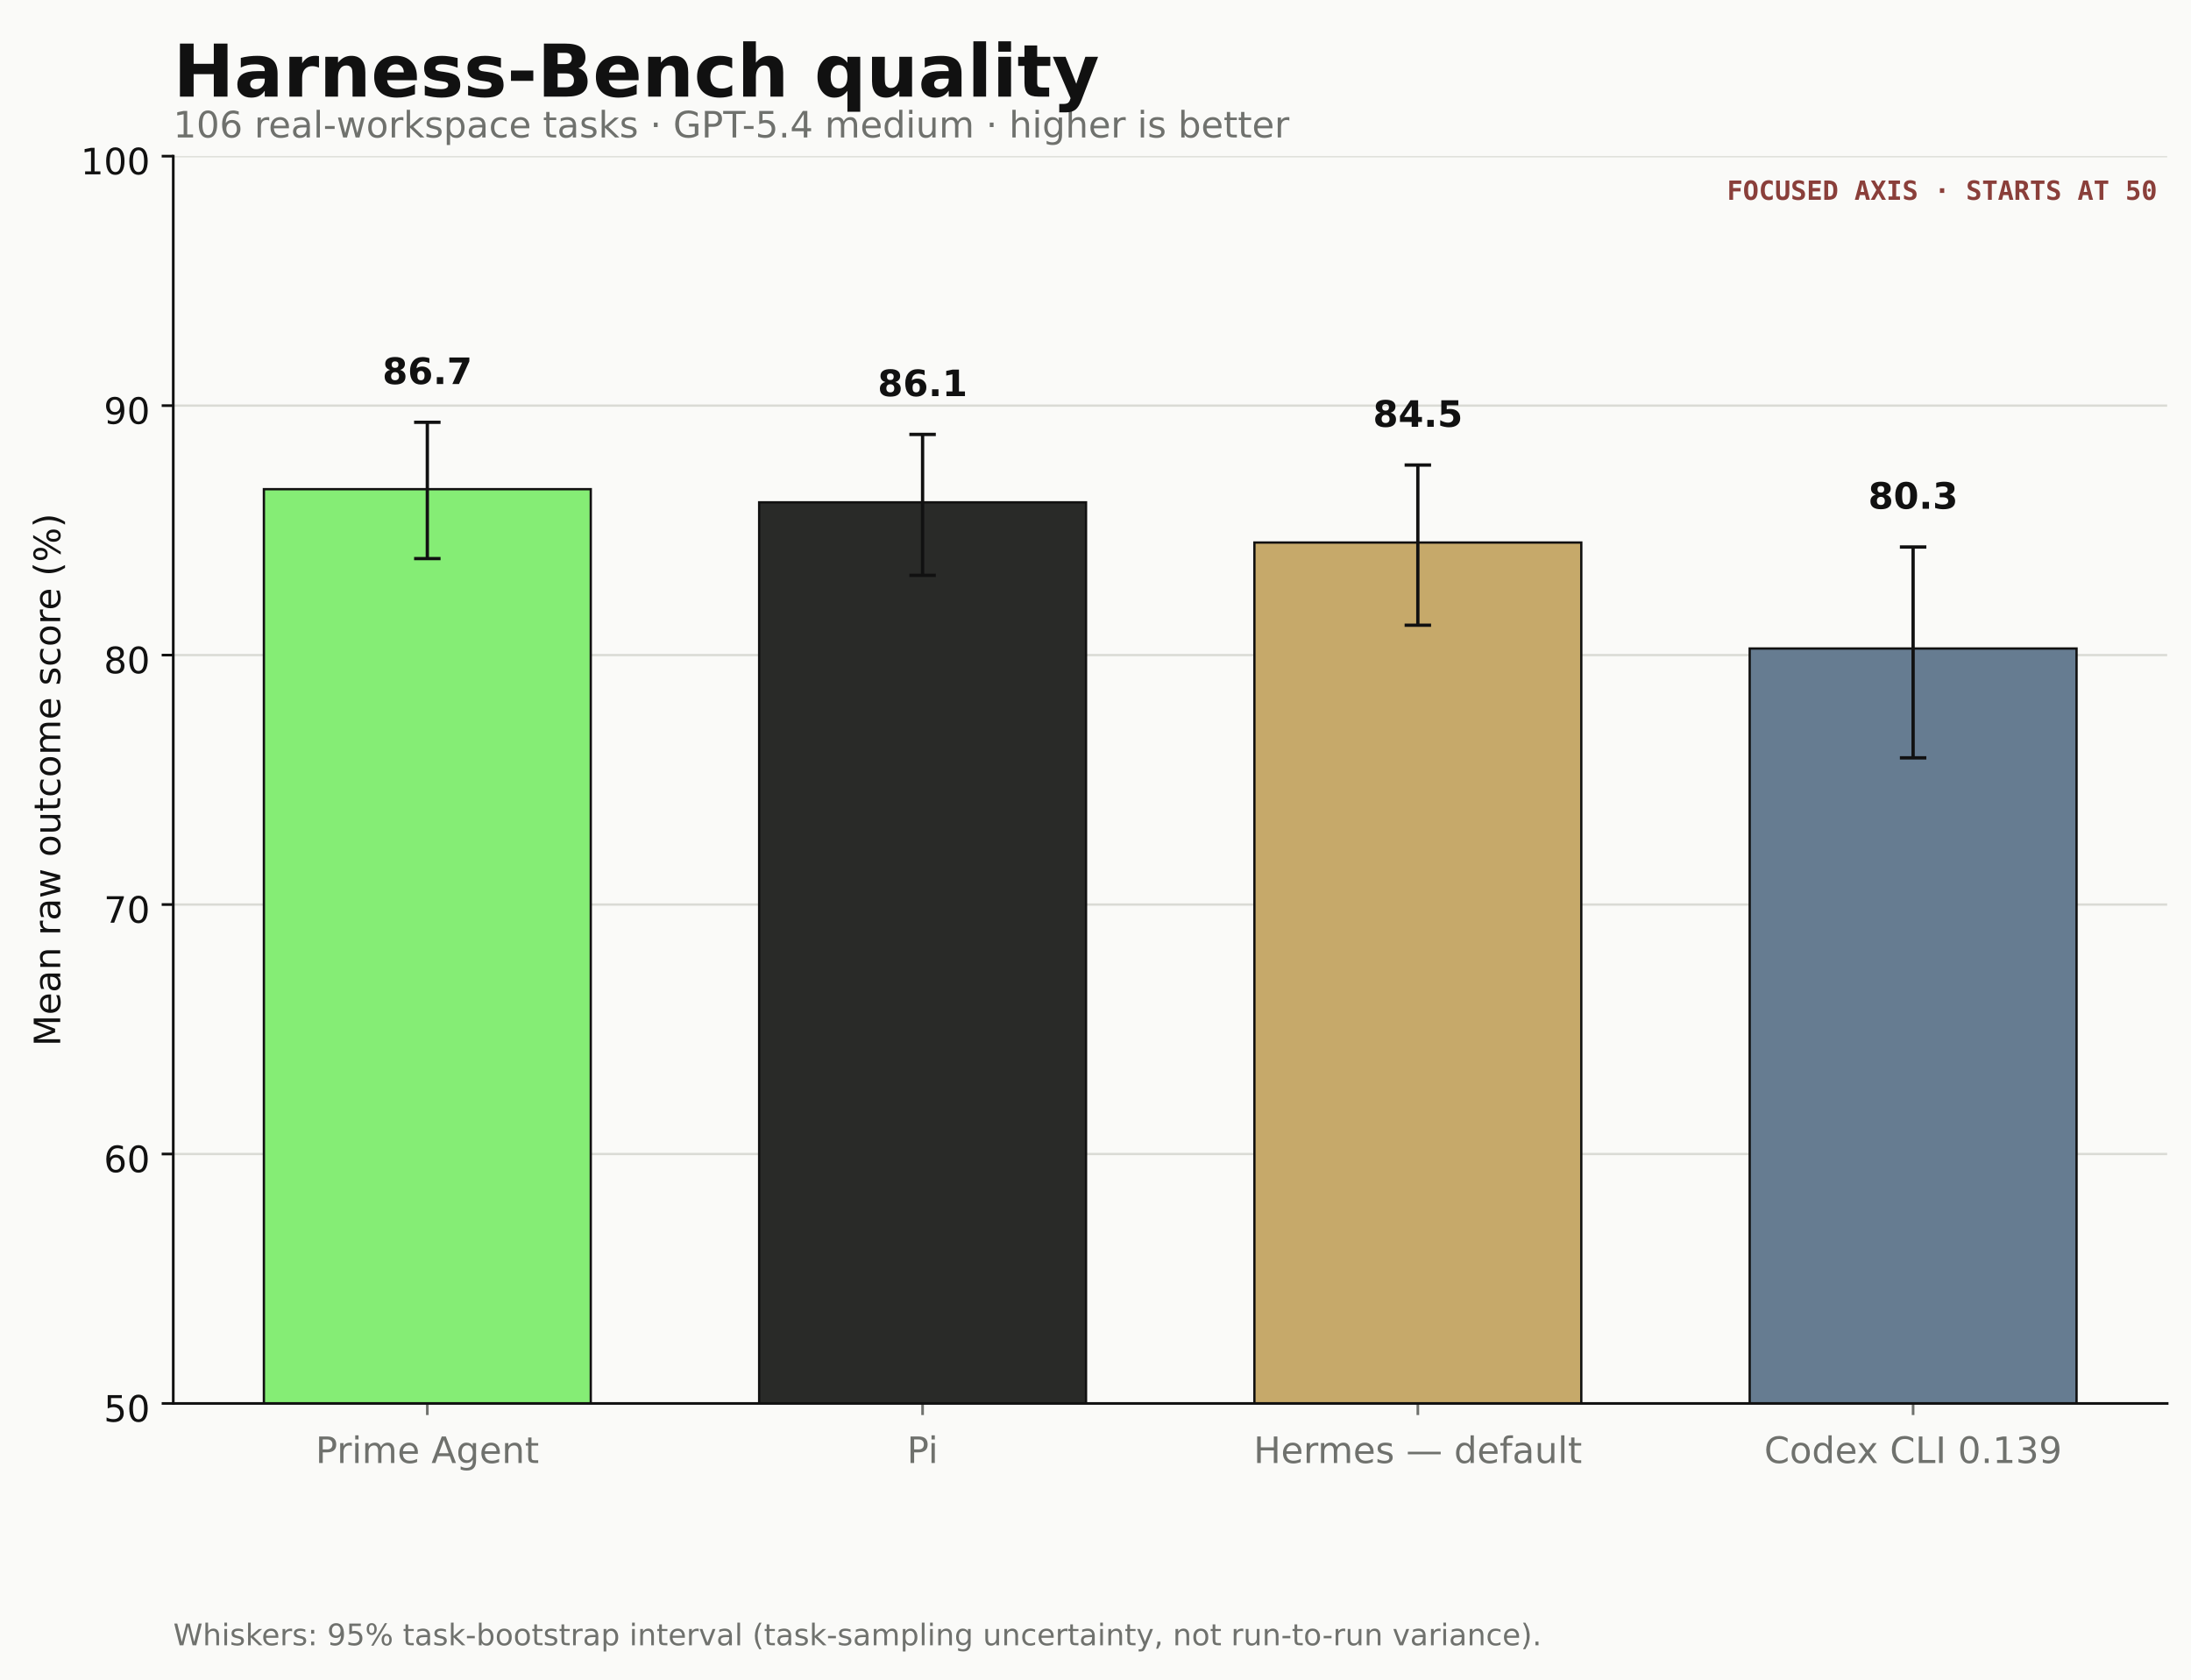
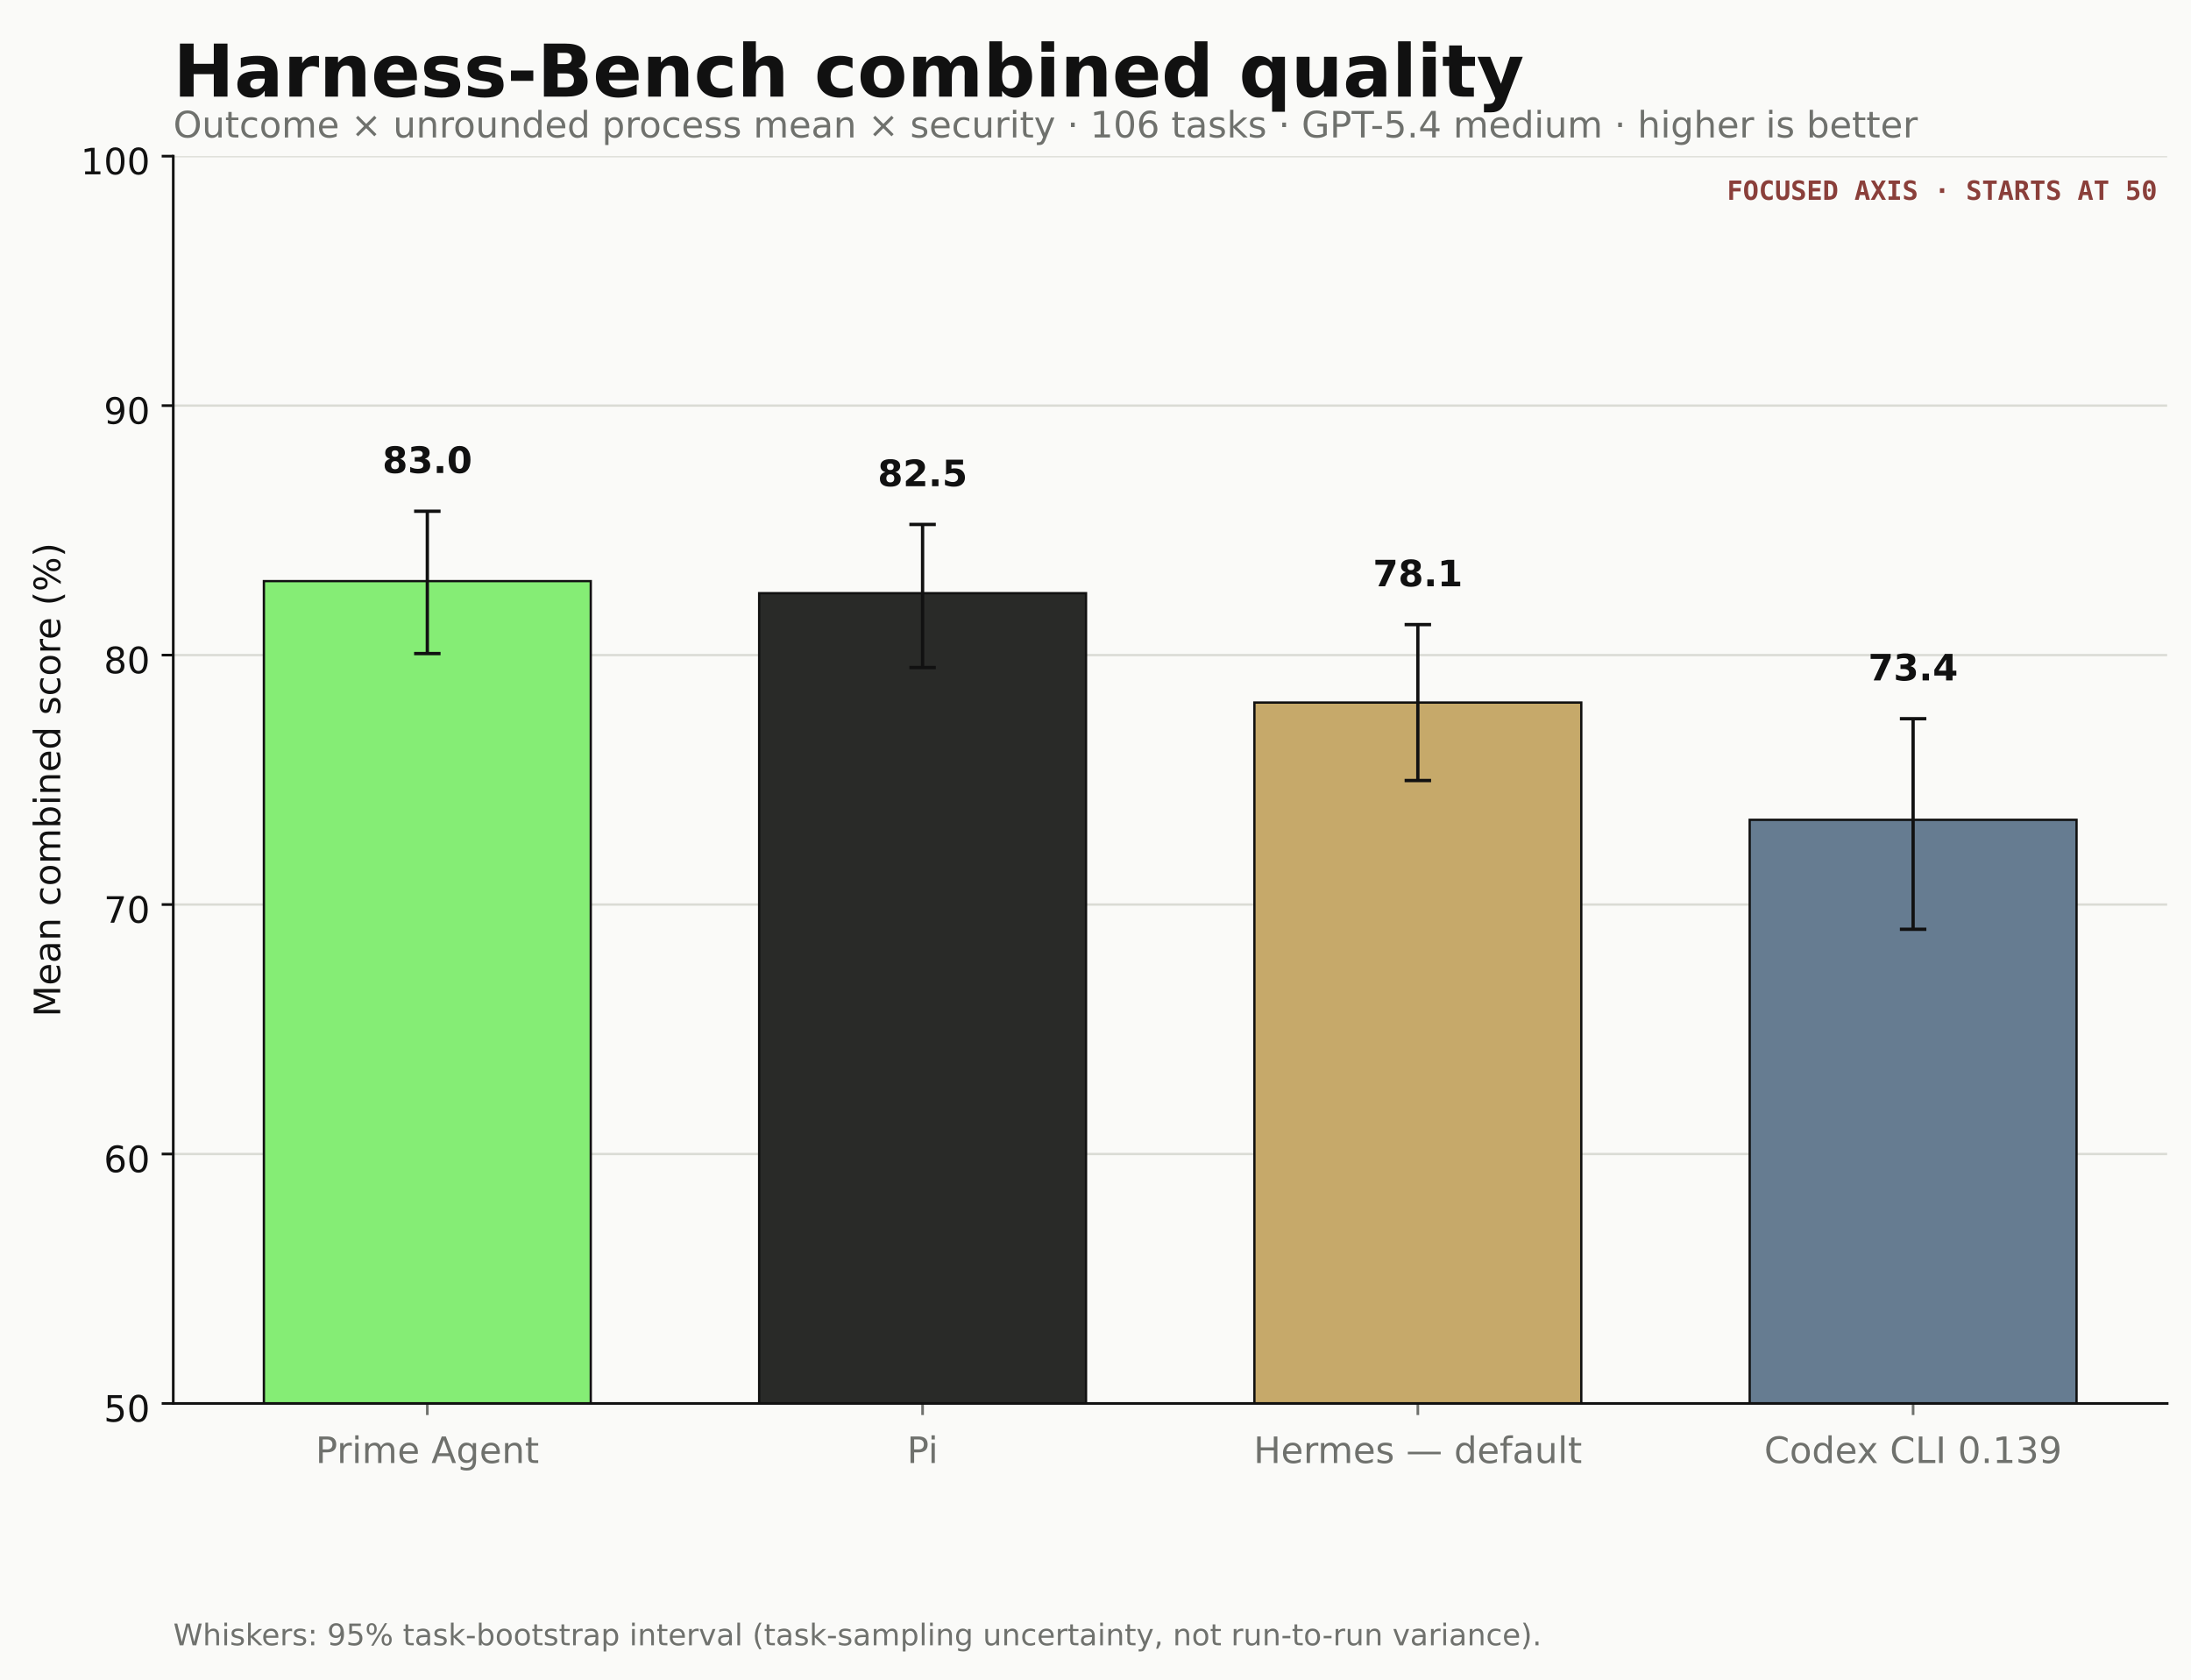
<svg xmlns="http://www.w3.org/2000/svg" xmlns:xlink="http://www.w3.org/1999/xlink" width="662.206pt" height="507.775pt" viewBox="0 0 662.206 507.775" version="1.1">
  <defs>
    <style type="text/css">*{stroke-linejoin: round; stroke-linecap: butt}</style>
  </defs>
  <g id="figure_1">
    <g id="patch_1">
-       <path d="M 0 507.775  L 662.206 507.775  L 662.206 -0  L 0 -0  z " style="fill: #fafaf8" />
+       <path d="M 0 507.775 L 662.206 507.775 L 662.206 -0 L 0 -0 z " style="fill: #fafaf8" />
    </g>
    <g id="axes_1">
      <g id="patch_2">
-         <path d="M 52.366 424.192  L 655.006 424.192  L 655.006 47.2  L 52.366 47.2  z " style="fill: #fafaf8" />
+         <path d="M 52.366 424.192 L 655.006 424.192 L 655.006 47.2 L 52.366 47.2 z " style="fill: #fafaf8" />
      </g>
      <g id="matplotlib.axis_1">
        <g id="xtick_1">
          <g id="line2d_1">
            <defs>
-               <path id="m0d7824c448" d="M 0 0  L 0 3.5  " style="stroke: #6f716d; stroke-width: 0.8" />
+               <path id="m0d7824c448" d="M 0 0 L 0 3.5 " style="stroke: #6f716d; stroke-width: 0.8" />
            </defs>
            <g>
              <use xlink:href="#m0d7824c448" x="129.155" y="424.192" style="fill: #6f716d; stroke: #6f716d; stroke-width: 0.8" />
            </g>
          </g>
          <g id="text_1">
            <text style="font-size: 11px; font-family: 'Avenir Next', 'DejaVu Sans'; text-anchor: middle; fill: #6f716d" x="129.155" y="442.192" transform="rotate(-0 129.1554 442.192)">Prime Agent</text>
          </g>
        </g>
        <g id="xtick_2">
          <g id="line2d_2">
            <g>
              <use xlink:href="#m0d7824c448" x="278.842" y="424.192" style="fill: #6f716d; stroke: #6f716d; stroke-width: 0.8" />
            </g>
          </g>
          <g id="text_2">
            <text style="font-size: 11px; font-family: 'Avenir Next', 'DejaVu Sans'; text-anchor: middle; fill: #6f716d" x="278.842" y="442.192" transform="rotate(-0 278.8425 442.192)">Pi</text>
          </g>
        </g>
        <g id="xtick_3">
          <g id="line2d_3">
            <g>
              <use xlink:href="#m0d7824c448" x="428.53" y="424.192" style="fill: #6f716d; stroke: #6f716d; stroke-width: 0.8" />
            </g>
          </g>
          <g id="text_3">
            <text style="font-size: 11px; font-family: 'Avenir Next', 'DejaVu Sans'; text-anchor: middle; fill: #6f716d" x="428.53" y="442.192" transform="rotate(-0 428.5295 442.192)">Hermes — default</text>
          </g>
        </g>
        <g id="xtick_4">
          <g id="line2d_4">
            <g>
              <use xlink:href="#m0d7824c448" x="578.217" y="424.192" style="fill: #6f716d; stroke: #6f716d; stroke-width: 0.8" />
            </g>
          </g>
          <g id="text_4">
            <text style="font-size: 11px; font-family: 'Avenir Next', 'DejaVu Sans'; text-anchor: middle; fill: #6f716d" x="578.217" y="442.192" transform="rotate(-0 578.2166 442.192)">Codex CLI 0.139</text>
          </g>
        </g>
      </g>
      <g id="matplotlib.axis_2">
        <g id="ytick_1">
          <g id="line2d_5">
-             <path d="M 52.366 424.192  L 655.006 424.192  " clip-path="url(#p13d4fa0482)" style="fill: none; stroke: #dadbd5; stroke-width: 0.7; stroke-linecap: square" />
+             <path d="M 52.366 424.192 L 655.006 424.192 " clip-path="url(#p13d4fa0482)" style="fill: none; stroke: #dadbd5; stroke-width: 0.7; stroke-linecap: square" />
          </g>
          <g id="line2d_6">
            <defs>
-               <path id="m5059ad57dc" d="M 0 0  L -3.5 0  " style="stroke: #111111; stroke-width: 0.8" />
+               <path id="m5059ad57dc" d="M 0 0 L -3.5 0 " style="stroke: #111111; stroke-width: 0.8" />
            </defs>
            <g>
              <use xlink:href="#m5059ad57dc" x="52.366" y="424.192" style="fill: #111111; stroke: #111111; stroke-width: 0.8" />
            </g>
          </g>
          <g id="text_5">
            <text style="font-size: 11px; font-family: 'Avenir Next', 'DejaVu Sans'; text-anchor: end; fill: #111111" x="45.366" y="429.692" transform="rotate(-0 45.366 429.692)">50</text>
          </g>
        </g>
        <g id="ytick_2">
          <g id="line2d_7">
-             <path d="M 52.366 348.794  L 655.006 348.794  " clip-path="url(#p13d4fa0482)" style="fill: none; stroke: #dadbd5; stroke-width: 0.7; stroke-linecap: square" />
+             <path d="M 52.366 348.794 L 655.006 348.794 " clip-path="url(#p13d4fa0482)" style="fill: none; stroke: #dadbd5; stroke-width: 0.7; stroke-linecap: square" />
          </g>
          <g id="line2d_8">
            <g>
              <use xlink:href="#m5059ad57dc" x="52.366" y="348.794" style="fill: #111111; stroke: #111111; stroke-width: 0.8" />
            </g>
          </g>
          <g id="text_6">
            <text style="font-size: 11px; font-family: 'Avenir Next', 'DejaVu Sans'; text-anchor: end; fill: #111111" x="45.366" y="354.294" transform="rotate(-0 45.366 354.2936)">60</text>
          </g>
        </g>
        <g id="ytick_3">
          <g id="line2d_9">
-             <path d="M 52.366 273.395  L 655.006 273.395  " clip-path="url(#p13d4fa0482)" style="fill: none; stroke: #dadbd5; stroke-width: 0.7; stroke-linecap: square" />
+             <path d="M 52.366 273.395 L 655.006 273.395 " clip-path="url(#p13d4fa0482)" style="fill: none; stroke: #dadbd5; stroke-width: 0.7; stroke-linecap: square" />
          </g>
          <g id="line2d_10">
            <g>
              <use xlink:href="#m5059ad57dc" x="52.366" y="273.395" style="fill: #111111; stroke: #111111; stroke-width: 0.8" />
            </g>
          </g>
          <g id="text_7">
            <text style="font-size: 11px; font-family: 'Avenir Next', 'DejaVu Sans'; text-anchor: end; fill: #111111" x="45.366" y="278.895" transform="rotate(-0 45.366 278.8952)">70</text>
          </g>
        </g>
        <g id="ytick_4">
          <g id="line2d_11">
-             <path d="M 52.366 197.997  L 655.006 197.997  " clip-path="url(#p13d4fa0482)" style="fill: none; stroke: #dadbd5; stroke-width: 0.7; stroke-linecap: square" />
+             <path d="M 52.366 197.997 L 655.006 197.997 " clip-path="url(#p13d4fa0482)" style="fill: none; stroke: #dadbd5; stroke-width: 0.7; stroke-linecap: square" />
          </g>
          <g id="line2d_12">
            <g>
              <use xlink:href="#m5059ad57dc" x="52.366" y="197.997" style="fill: #111111; stroke: #111111; stroke-width: 0.8" />
            </g>
          </g>
          <g id="text_8">
            <text style="font-size: 11px; font-family: 'Avenir Next', 'DejaVu Sans'; text-anchor: end; fill: #111111" x="45.366" y="203.497" transform="rotate(-0 45.366 203.4968)">80</text>
          </g>
        </g>
        <g id="ytick_5">
          <g id="line2d_13">
-             <path d="M 52.366 122.598  L 655.006 122.598  " clip-path="url(#p13d4fa0482)" style="fill: none; stroke: #dadbd5; stroke-width: 0.7; stroke-linecap: square" />
+             <path d="M 52.366 122.598 L 655.006 122.598 " clip-path="url(#p13d4fa0482)" style="fill: none; stroke: #dadbd5; stroke-width: 0.7; stroke-linecap: square" />
          </g>
          <g id="line2d_14">
            <g>
              <use xlink:href="#m5059ad57dc" x="52.366" y="122.598" style="fill: #111111; stroke: #111111; stroke-width: 0.8" />
            </g>
          </g>
          <g id="text_9">
            <text style="font-size: 11px; font-family: 'Avenir Next', 'DejaVu Sans'; text-anchor: end; fill: #111111" x="45.366" y="128.098" transform="rotate(-0 45.366 128.0984)">90</text>
          </g>
        </g>
        <g id="ytick_6">
          <g id="line2d_15">
-             <path d="M 52.366 47.2  L 655.006 47.2  " clip-path="url(#p13d4fa0482)" style="fill: none; stroke: #dadbd5; stroke-width: 0.7; stroke-linecap: square" />
+             <path d="M 52.366 47.2 L 655.006 47.2 " clip-path="url(#p13d4fa0482)" style="fill: none; stroke: #dadbd5; stroke-width: 0.7; stroke-linecap: square" />
          </g>
          <g id="line2d_16">
            <g>
              <use xlink:href="#m5059ad57dc" x="52.366" y="47.2" style="fill: #111111; stroke: #111111; stroke-width: 0.8" />
            </g>
          </g>
          <g id="text_10">
            <text style="font-size: 11px; font-family: 'Avenir Next', 'DejaVu Sans'; text-anchor: end; fill: #111111" x="45.366" y="52.7" transform="rotate(-0 45.366 52.7)">100</text>
          </g>
        </g>
        <g id="text_11">
-           <text style="font-size: 11px; font-family: 'Avenir Next', 'DejaVu Sans'; text-anchor: middle; fill: #111111" x="18.2" y="235.696" transform="rotate(-90 18.2 235.696)">Mean raw outcome score (%)</text>
+           <text style="font-size: 11px; font-family: 'Avenir Next', 'DejaVu Sans'; text-anchor: middle; fill: #111111" x="18.2" y="235.696" transform="rotate(-90 18.2 235.696)">Mean combined score (%)</text>
        </g>
      </g>
      <g id="patch_3">
-         <path d="M 79.759 801.184  L 178.552 801.184  L 178.552 147.855  L 79.759 147.855  z " clip-path="url(#p13d4fa0482)" style="fill: #85ed75; stroke: #111111; stroke-width: 0.7; stroke-linejoin: miter" />
+         <path d="M 79.759 801.184 L 178.552 801.184 L 178.552 175.643 L 79.759 175.643 z " clip-path="url(#p13d4fa0482)" style="fill: #85ed75; stroke: #111111; stroke-width: 0.7; stroke-linejoin: miter" />
      </g>
      <g id="patch_4">
-         <path d="M 229.446 801.184  L 328.239 801.184  L 328.239 151.834  L 229.446 151.834  z " clip-path="url(#p13d4fa0482)" style="fill: #292a28; stroke: #111111; stroke-width: 0.7; stroke-linejoin: miter" />
+         <path d="M 229.446 801.184 L 328.239 801.184 L 328.239 179.288 L 229.446 179.288 z " clip-path="url(#p13d4fa0482)" style="fill: #292a28; stroke: #111111; stroke-width: 0.7; stroke-linejoin: miter" />
      </g>
      <g id="patch_5">
-         <path d="M 379.133 801.184  L 477.926 801.184  L 477.926 163.979  L 379.133 163.979  z " clip-path="url(#p13d4fa0482)" style="fill: #c6a96a; stroke: #111111; stroke-width: 0.7; stroke-linejoin: miter" />
+         <path d="M 379.133 801.184 L 477.926 801.184 L 477.926 212.351 L 379.133 212.351 z " clip-path="url(#p13d4fa0482)" style="fill: #c6a96a; stroke: #111111; stroke-width: 0.7; stroke-linejoin: miter" />
      </g>
      <g id="patch_6">
-         <path d="M 528.82 801.184  L 627.613 801.184  L 627.613 196.017  L 528.82 196.017  z " clip-path="url(#p13d4fa0482)" style="fill: #667c91; stroke: #111111; stroke-width: 0.7; stroke-linejoin: miter" />
+         <path d="M 528.82 801.184 L 627.613 801.184 L 627.613 247.792 L 528.82 247.792 z " clip-path="url(#p13d4fa0482)" style="fill: #667c91; stroke: #111111; stroke-width: 0.7; stroke-linejoin: miter" />
      </g>
      <g id="LineCollection_1">
-         <path d="M 129.155 168.838  L 129.155 127.64  " clip-path="url(#p13d4fa0482)" style="fill: none; stroke: #111111" />
-         <path d="M 278.842 173.895  L 278.842 131.301  " clip-path="url(#p13d4fa0482)" style="fill: none; stroke: #111111" />
-         <path d="M 428.53 188.966  L 428.53 140.559  " clip-path="url(#p13d4fa0482)" style="fill: none; stroke: #111111" />
-         <path d="M 578.217 229.066  L 578.217 165.33  " clip-path="url(#p13d4fa0482)" style="fill: none; stroke: #111111" />
+         <path d="M 129.155 197.544 L 129.155 154.527 " clip-path="url(#p13d4fa0482)" style="fill: none; stroke: #111111" />
+         <path d="M 278.842 201.76 L 278.842 158.514 " clip-path="url(#p13d4fa0482)" style="fill: none; stroke: #111111" />
+         <path d="M 428.53 235.913 L 428.53 188.779 " clip-path="url(#p13d4fa0482)" style="fill: none; stroke: #111111" />
+         <path d="M 578.217 280.874 L 578.217 217.228 " clip-path="url(#p13d4fa0482)" style="fill: none; stroke: #111111" />
      </g>
      <g id="line2d_17">
        <defs>
-           <path id="m70df8ec9ae" d="M 4 0  L -4 -0  " style="stroke: #111111" />
+           <path id="m70df8ec9ae" d="M 4 0 L -4 -0 " style="stroke: #111111" />
        </defs>
        <g clip-path="url(#p13d4fa0482)">
-           <use xlink:href="#m70df8ec9ae" x="129.155" y="168.838" style="fill: #1f77b4; stroke: #111111" />
-           <use xlink:href="#m70df8ec9ae" x="278.842" y="173.895" style="fill: #1f77b4; stroke: #111111" />
-           <use xlink:href="#m70df8ec9ae" x="428.53" y="188.966" style="fill: #1f77b4; stroke: #111111" />
-           <use xlink:href="#m70df8ec9ae" x="578.217" y="229.066" style="fill: #1f77b4; stroke: #111111" />
+           <use xlink:href="#m70df8ec9ae" x="129.155" y="197.544" style="fill: #1f77b4; stroke: #111111" />
+           <use xlink:href="#m70df8ec9ae" x="278.842" y="201.76" style="fill: #1f77b4; stroke: #111111" />
+           <use xlink:href="#m70df8ec9ae" x="428.53" y="235.913" style="fill: #1f77b4; stroke: #111111" />
+           <use xlink:href="#m70df8ec9ae" x="578.217" y="280.874" style="fill: #1f77b4; stroke: #111111" />
        </g>
      </g>
      <g id="line2d_18">
        <g clip-path="url(#p13d4fa0482)">
-           <use xlink:href="#m70df8ec9ae" x="129.155" y="127.64" style="fill: #1f77b4; stroke: #111111" />
-           <use xlink:href="#m70df8ec9ae" x="278.842" y="131.301" style="fill: #1f77b4; stroke: #111111" />
-           <use xlink:href="#m70df8ec9ae" x="428.53" y="140.559" style="fill: #1f77b4; stroke: #111111" />
-           <use xlink:href="#m70df8ec9ae" x="578.217" y="165.33" style="fill: #1f77b4; stroke: #111111" />
+           <use xlink:href="#m70df8ec9ae" x="129.155" y="154.527" style="fill: #1f77b4; stroke: #111111" />
+           <use xlink:href="#m70df8ec9ae" x="278.842" y="158.514" style="fill: #1f77b4; stroke: #111111" />
+           <use xlink:href="#m70df8ec9ae" x="428.53" y="188.779" style="fill: #1f77b4; stroke: #111111" />
+           <use xlink:href="#m70df8ec9ae" x="578.217" y="217.228" style="fill: #1f77b4; stroke: #111111" />
        </g>
      </g>
      <g id="patch_7">
-         <path d="M 52.366 424.192  L 52.366 47.2  " style="fill: none; stroke: #111111; stroke-width: 0.8; stroke-linejoin: miter; stroke-linecap: square" />
+         <path d="M 52.366 424.192 L 52.366 47.2 " style="fill: none; stroke: #111111; stroke-width: 0.8; stroke-linejoin: miter; stroke-linecap: square" />
      </g>
      <g id="patch_8">
-         <path d="M 52.366 424.192  L 655.006 424.192  " style="fill: none; stroke: #111111; stroke-width: 0.8; stroke-linejoin: miter; stroke-linecap: square" />
+         <path d="M 52.366 424.192 L 655.006 424.192 " style="fill: none; stroke: #111111; stroke-width: 0.8; stroke-linejoin: miter; stroke-linecap: square" />
      </g>
      <g id="text_12">
-         <text style="font-weight: 700; font-size: 11px; font-family: 'Avenir Next', 'DejaVu Sans'; text-anchor: middle; fill: #111111" x="129.155" y="116.075" transform="rotate(-0 129.1554 116.0746)">86.7</text>
+         <text style="font-weight: 700; font-size: 11px; font-family: 'Avenir Next', 'DejaVu Sans'; text-anchor: middle; fill: #111111" x="129.155" y="142.961" transform="rotate(-0 129.1554 142.9609)">83.0</text>
      </g>
      <g id="text_13">
-         <text style="font-weight: 700; font-size: 11px; font-family: 'Avenir Next', 'DejaVu Sans'; text-anchor: middle; fill: #111111" x="278.842" y="119.735" transform="rotate(-0 278.8425 119.735)">86.1</text>
+         <text style="font-weight: 700; font-size: 11px; font-family: 'Avenir Next', 'DejaVu Sans'; text-anchor: middle; fill: #111111" x="278.842" y="146.948" transform="rotate(-0 278.8425 146.9482)">82.5</text>
      </g>
      <g id="text_14">
-         <text style="font-weight: 700; font-size: 11px; font-family: 'Avenir Next', 'DejaVu Sans'; text-anchor: middle; fill: #111111" x="428.53" y="128.993" transform="rotate(-0 428.5295 128.9929)">84.5</text>
+         <text style="font-weight: 700; font-size: 11px; font-family: 'Avenir Next', 'DejaVu Sans'; text-anchor: middle; fill: #111111" x="428.53" y="177.214" transform="rotate(-0 428.5295 177.2136)">78.1</text>
      </g>
      <g id="text_15">
-         <text style="font-weight: 700; font-size: 11px; font-family: 'Avenir Next', 'DejaVu Sans'; text-anchor: middle; fill: #111111" x="578.217" y="153.764" transform="rotate(-0 578.2166 153.764)">80.3</text>
+         <text style="font-weight: 700; font-size: 11px; font-family: 'Avenir Next', 'DejaVu Sans'; text-anchor: middle; fill: #111111" x="578.217" y="205.662" transform="rotate(-0 578.2166 205.6617)">73.4</text>
      </g>
      <g id="text_16">
-         <text style="font-size: 11px; font-family: 'Avenir Next', 'DejaVu Sans'; text-anchor: start; fill: #6f716d" x="52.366" y="41.545" transform="rotate(-0 52.366 41.54512)">106 real-workspace tasks · GPT-5.4 medium · higher is better</text>
+         <text style="font-size: 11px; font-family: 'Avenir Next', 'DejaVu Sans'; text-anchor: start; fill: #6f716d" x="52.366" y="41.545" transform="rotate(-0 52.366 41.54512)">Outcome × unrounded process mean × security · 106 tasks · GPT-5.4 medium · higher is better</text>
      </g>
      <g id="text_17">
        <text style="font-weight: 700; font-size: 8px; font-family: 'DejaVu Sans Mono', 'Bitstream Vera Sans Mono', 'Computer Modern Typewriter', 'Andale Mono', 'Nimbus Mono L', 'Courier New', 'Courier', 'Fixed', 'Terminal', monospace; text-anchor: end; fill: #8a3f3a" x="651.993" y="60.395" transform="rotate(-0 651.9928 60.39472)">FOCUSED AXIS · STARTS AT 50</text>
      </g>
      <g id="text_18">
        <text style="font-size: 9px; font-family: 'Avenir Next', 'DejaVu Sans'; text-anchor: start; fill: #6f716d" x="52.366" y="497.281" transform="rotate(-0 52.366 497.2806)">Whiskers: 95% task-bootstrap interval (task-sampling uncertainty, not run-to-run variance).</text>
      </g>
      <g id="text_19">
-         <text style="font-weight: 700; font-size: 22px; font-family: 'Avenir Next', 'DejaVu Sans'; text-anchor: start; fill: #111111" x="52.366" y="29.2" transform="rotate(-0 52.366 29.2)">Harness-Bench quality</text>
+         <text style="font-weight: 700; font-size: 22px; font-family: 'Avenir Next', 'DejaVu Sans'; text-anchor: start; fill: #111111" x="52.366" y="29.2" transform="rotate(-0 52.366 29.2)">Harness-Bench combined quality</text>
      </g>
    </g>
  </g>
  <defs>
    <clipPath id="p13d4fa0482">
      <rect x="52.366" y="47.2" width="602.64" height="376.992" />
    </clipPath>
  </defs>
</svg>
